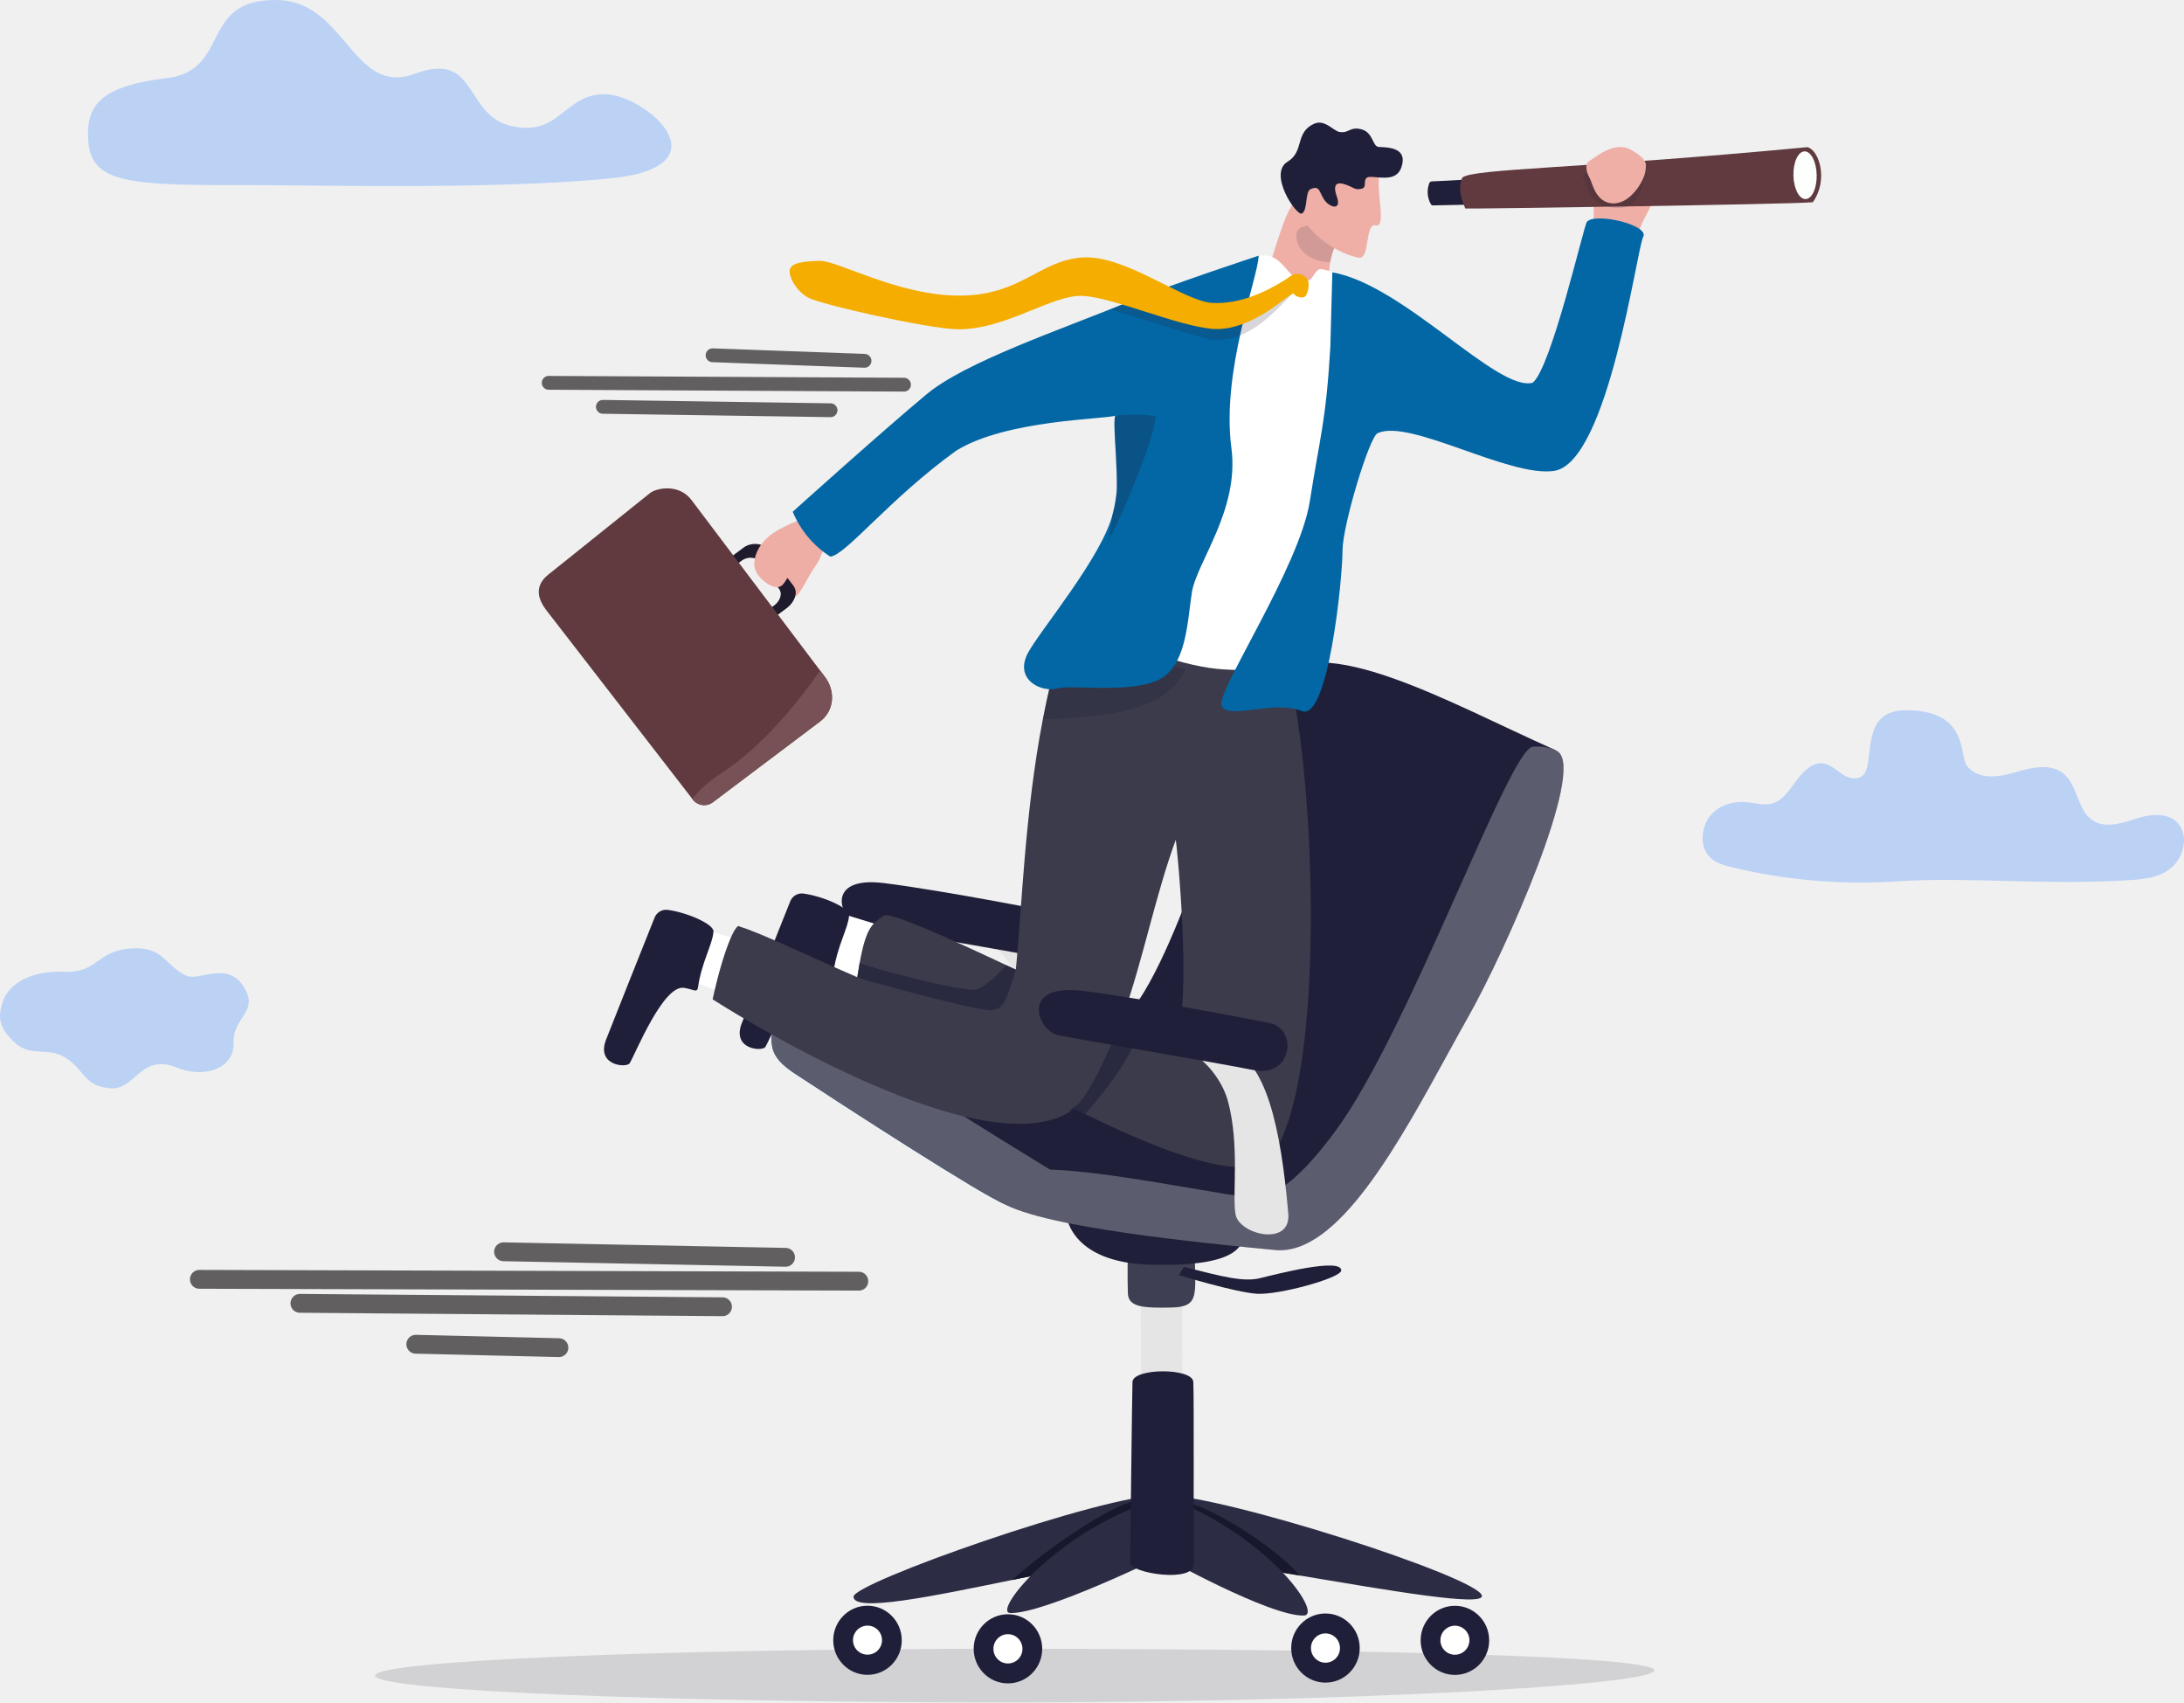
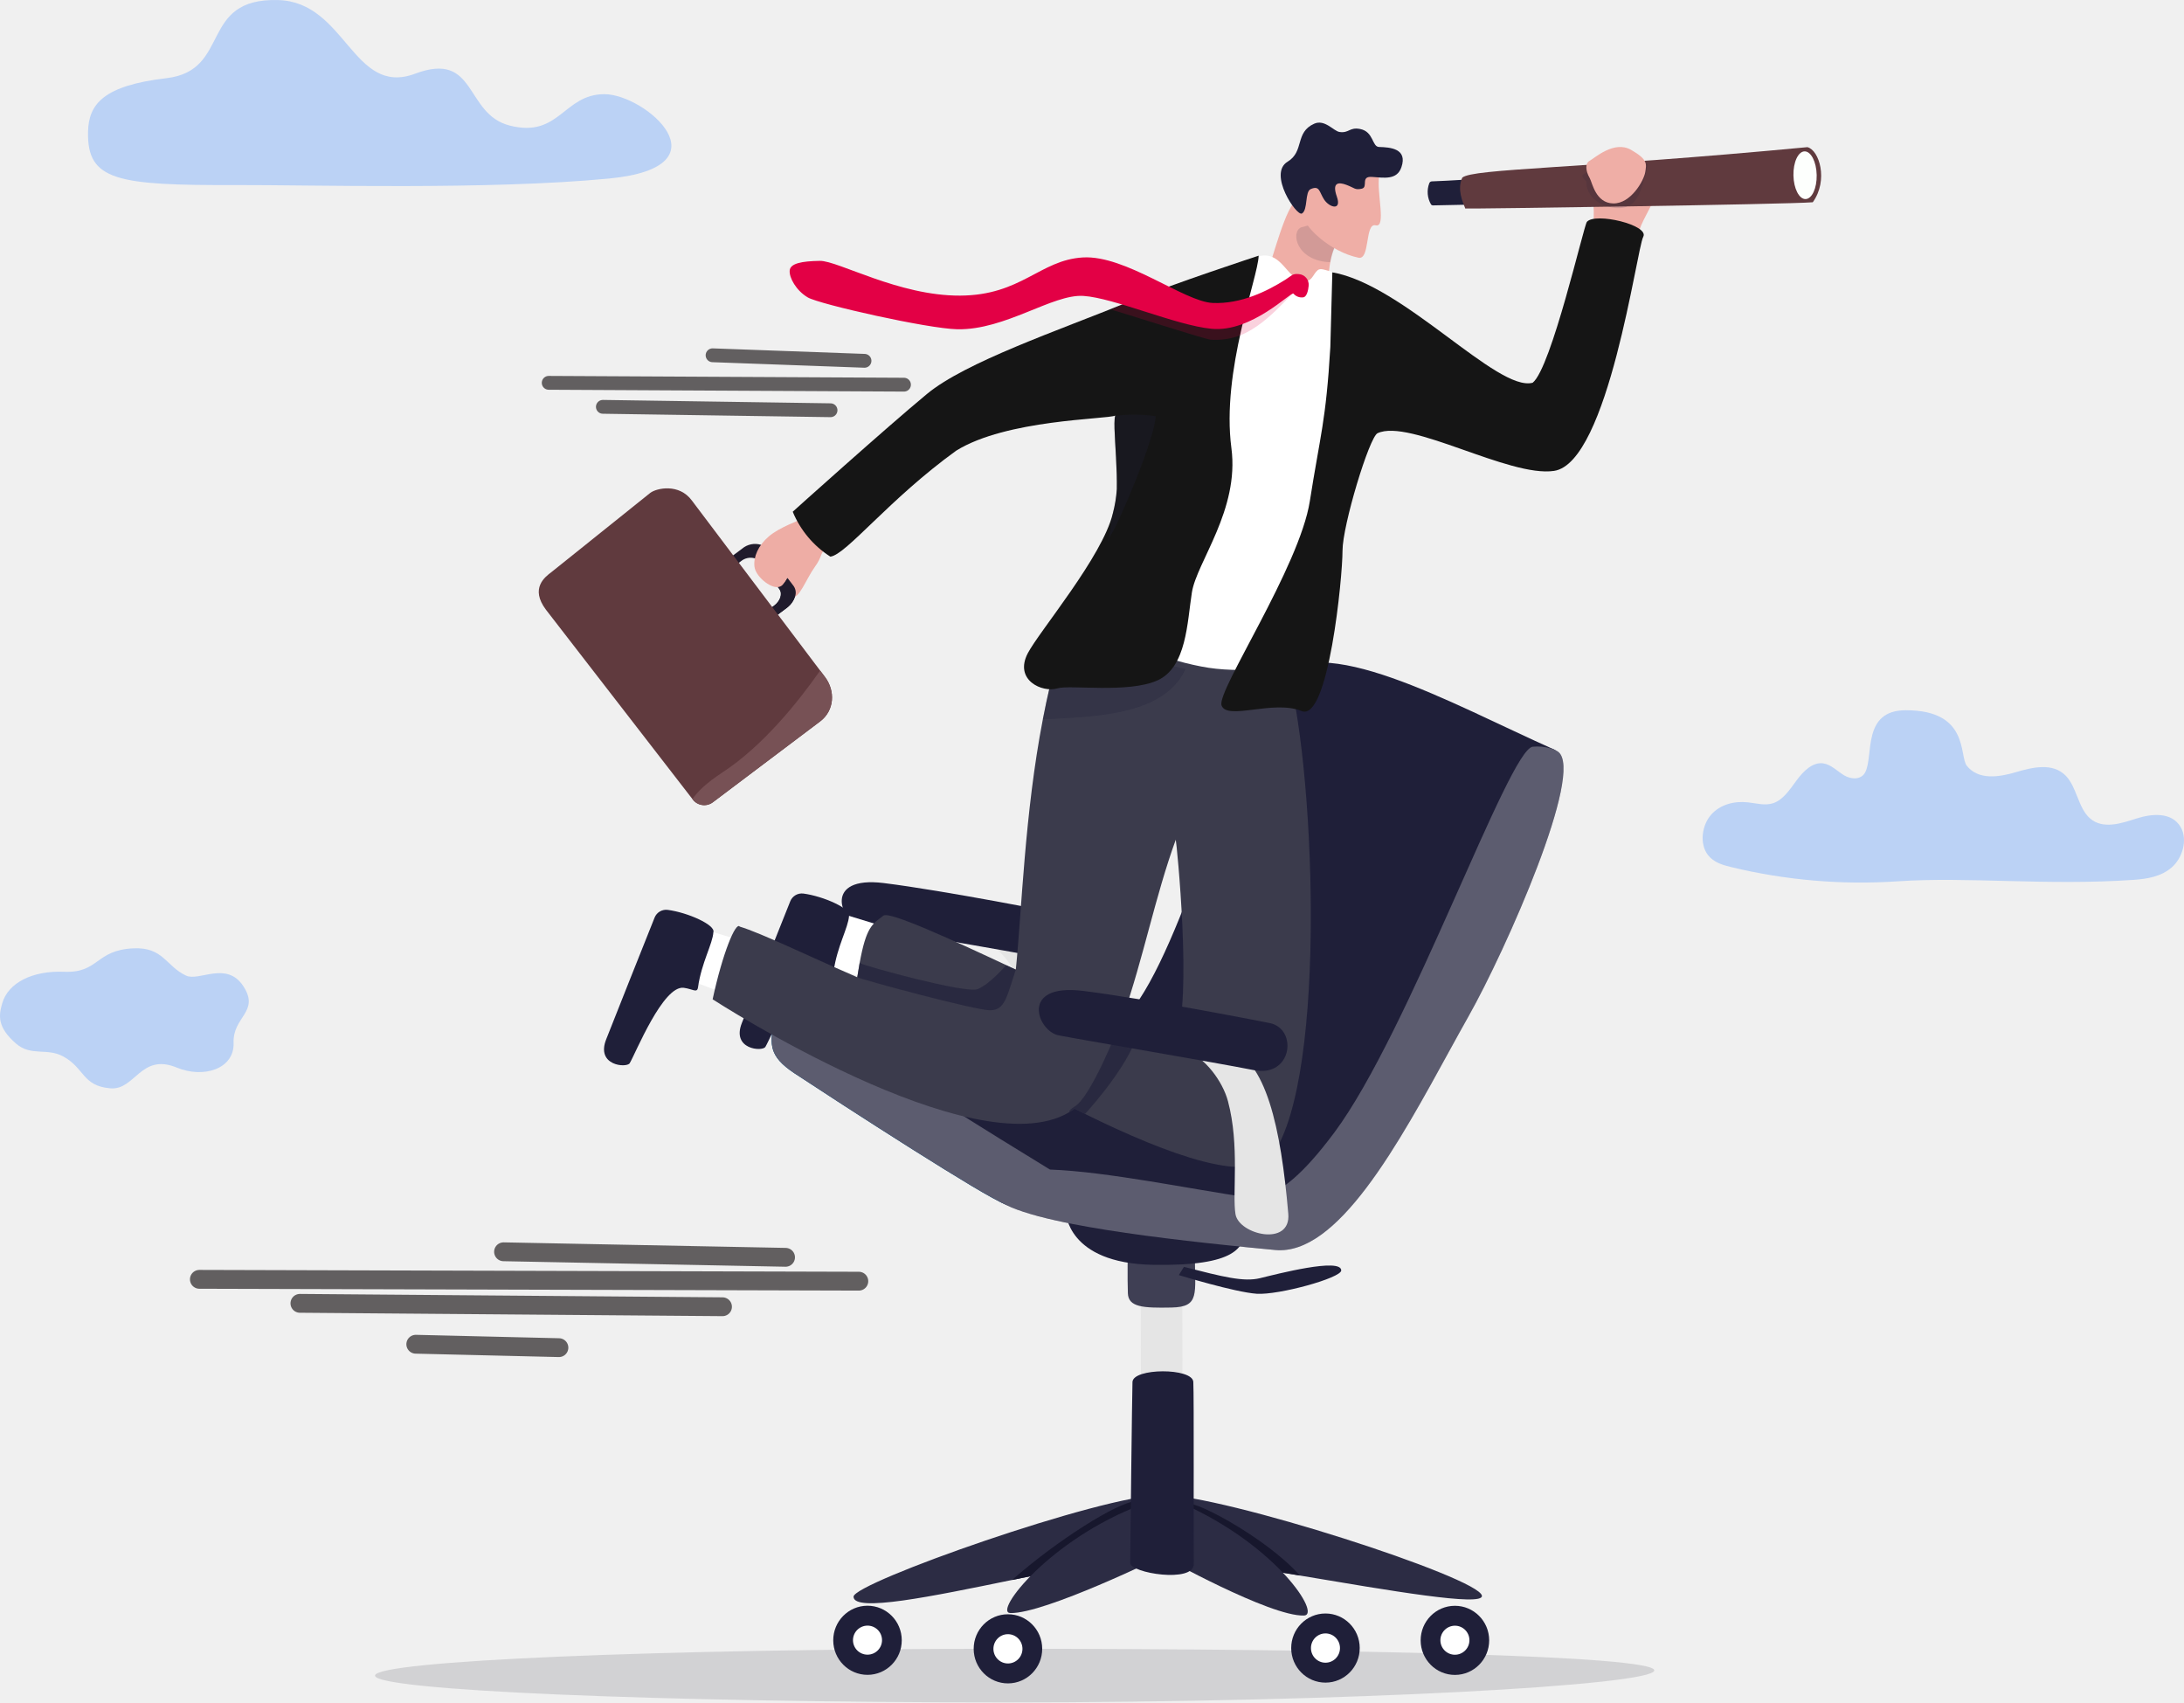
<svg xmlns="http://www.w3.org/2000/svg" width="579.881" height="451.918" viewBox="0 0 579.881 451.918">
  <defs>
-     <style>.a,.b{fill:#bbd2f5;}.a{fill-rule:evenodd;}.c{fill:#32323f;opacity:0.16;}.d,.o,.t,.u,.w{fill:#1f1f39;}.e,.i{fill:#fff;}.f{fill:#e5e5e5;}.g{fill:#0267a4;}.h{fill:#3f3f54;}.i{opacity:0.27;}.j{fill:#2c2c44;}.k{fill:#17172d;}.l{fill:#efaea6;}.m{fill:#603a3e;}.n{fill:#fdfffd;}.o{opacity:0.14;}.p{fill:#3b3b4c;}.q{fill:#201b2c;}.r{fill:#eeada5;}.s{fill:#775155;}.t{opacity:0.28;}.u{opacity:0.18;}.v{fill:#f4ad00;}.w{opacity:0.62;}.x,.y{fill:none;stroke:#231f20;stroke-linecap:round;stroke-linejoin:round;opacity:0.69;}.x{stroke-width:5px;}.y{stroke-width:3.67px;}</style>
+     <style>.a,.b{fill:#bbd2f5;}.a{fill-rule:evenodd;}.c{fill:#32323f;opacity:0.16;}.d,.o,.t,.x{fill:#1f1f39;}.e,.i{fill:#fff;}.f{fill:#e5e5e5;}.g{fill:#0267a4;}.h{fill:#3f3f54;}.i{opacity:0.27;}.j{fill:#2c2c44;}.k{fill:#17172d;}.l{fill:#efaea6;}.m{fill:#603a3e;}.n{fill:#fdfffd;}.o{opacity:0.14;}.p{fill:#3b3b4c;}.q{fill:#201b2c;}.r{fill:#eeada5;}.s{fill:#775155;}.t{opacity:0.28;}.u{fill:#151515;}.v,.w{fill:#e30045;}.v{opacity:0.18;}.x{opacity:0.62;}.y,.z{fill:none;stroke:#231f20;stroke-linecap:round;stroke-linejoin:round;opacity:0.69;}.y{stroke-width:5px;}.z{stroke-width:3.67px;}</style>
  </defs>
  <g transform="translate(-653.648 -404.886)">
    <g transform="translate(653.648 656.607)">
      <path class="a" d="M654.227,1157.929c-.915,3.205-1.381,6.254,3.667,10.656,3.94,3.436,8.158,1.1,12.425,3.356,5.828,3.084,5.1,7.919,12.677,8.528,6.54.525,8.036-9.45,17.573-5.515,7.2,2.972,15.348.333,15.1-6.575-.249-6.937,7-8.194,2.629-14.963-4.458-6.9-11.755-1.255-15.239-2.871-5.358-2.485-6.026-7.614-13.993-7.243-10.167.474-9.066,6.6-18.4,6.223C662.284,1149.184,655.8,1152.426,654.227,1157.929Z" transform="translate(-653.648 -1143.282)" />
    </g>
    <path class="b" d="M2031.482,1003.349a146.152,146.152,0,0,1-44.116-3.775c-2.261-.53-4.659-1.238-6.191-3.2-2.321-2.977-1.623-7.988.88-10.766s6.275-3.61,9.755-3.224c2.228.247,4.513.93,6.664.223,2.687-.884,4.467-3.68,6.268-6.115s4.241-4.843,7.018-4.461c2.08.286,3.72,2.068,5.572,3.184s4.541,1.235,5.6-.822c2.272-4.4-.917-16.464,10.785-16.464,16.891,0,14.132,12.143,16.166,14.72,3.082,3.906,8.569,3.046,13.034,1.724s9.782-2.576,13.226.916c2.987,3.029,3.295,8.582,6.471,11.35,3.381,2.946,8.183,1.374,12.28.051s9.378-1.809,11.755,2.212c1.994,3.371.507,8.267-2.327,10.737s-6.573,3.074-10.136,3.319C2071.048,1004.55,2050.041,1002.069,2031.482,1003.349Z" transform="translate(-874.036 -364.506)" />
    <path class="b" d="M859.3,429.886c10.88,0,33.238,19.3,1.286,22.39s-79.81,1.669-99.175,1.734c-31.61.106-39.452-1.187-39.2-14.1.146-7.474,4.181-12.315,20.845-14.276,17.334-2.039,8.479-21.318,29.64-20.733,18.023.5,19.862,25.732,36.353,19.548s13.038,10.669,25.1,13.762C847.405,441.608,848.425,429.886,859.3,429.886Z" transform="translate(-45.187 0)" />
    <path class="c" d="M1285.4,1694.508c0,3.932-80.14,8.5-172.478,8.5s-167.193-3.188-167.193-7.12,74.855-7.12,167.193-7.12S1285.4,1690.575,1285.4,1694.508Z" transform="translate(-192.511 -846.202)" />
    <g transform="translate(874.862 831.115)">
      <ellipse class="d" cx="9.097" cy="9.175" rx="9.097" ry="9.175" transform="translate(0 0.044) rotate(-0.138)" />
      <path class="e" d="M1318,1674.654a3.855,3.855,0,1,0,3.845-3.9A3.871,3.871,0,0,0,1318,1674.654Z" transform="translate(-1312.735 -1665.448)" />
    </g>
    <g transform="translate(877.138 639.079)">
      <path class="f" d="M1437.745,1173.276c-1.847-21.581-5.62-39.194-15.428-41.778s-18.2-2.07-10.589.545c4.941,1.7,9.462,7.818,10.8,12.845,3,11.235,1.055,23.309,1.9,28.482S1438.465,1181.691,1437.745,1173.276Z" transform="translate(-1374.841 -1116.869)" />
      <path class="d" d="M1367.549,1100.214c7.04,1.562,5.54,13.776-4.087,11.853s-44.024-7.734-49.289-8.785-9.957-13.2,6.223-11.192S1367.549,1100.214,1367.549,1100.214Z" transform="translate(-1309.232 -1091.867)" />
    </g>
    <rect class="f" width="11.049" height="44.726" transform="matrix(-1, 0.002, -0.002, -1, 967.658, 789.388)" />
    <path class="g" d="M1254.9,1197.274c-.314,4.879-1.313,7.972,5.84,12.695,1.862,1.229,6.089,3.995,11.443,7.462.566.368,1.147.743,1.739,1.125q1.632,1.055,3.368,2.172c1.759,1.133,3.585,2.306,5.445,3.5,2.66,1.7,5.39,3.441,8.094,5.152.514.323,1.028.649,1.54.971,11.006,6.942,21.272,13.2,24.256,14.352,2.67,1.033,6.925.812,10.615-.073h0a22.317,22.317,0,0,0,4.09-1.383h0c3.046-1.417,4.467-3.317,1.689-5-.812-.494-2.352-1.429-4.427-2.7-6.641-4.055-18.773-11.509-30.155-18.755q-.771-.488-1.536-.98c-6.273-4.008-12.231-7.9-16.8-11.065q-.89-.617-1.707-1.194c-3.781-2.669-6.32-4.681-6.837-5.58-1.318-2.293-5.594-3.7-9.485-3.865h0C1258.393,1193.946,1255.056,1194.9,1254.9,1197.274Z" transform="translate(-396.133 -520.159)" />
    <path class="h" d="M1549.737,1379.118c.026,10.469,1.393,13.865-6.22,14.019s-11.421-.108-11.566-3.779-.029-11.693-.029-11.693Z" transform="translate(-578.839 -641.157)" />
    <path class="d" d="M1531.6,1351.476c-.811,4.385-2.009,9.718-24.783,9.289s-23.05-13.98-23.05-13.98l17.441-1.027,28.348.9Z" transform="translate(-547.128 -620.127)" />
    <path class="d" d="M1573.139,1390.7c10.343,2.64,15.838,4.063,20.2,3s21.549-5.527,21.557-2.055c.005,2-16.62,6.582-22.435,6.192s-20.686-4.957-20.686-4.957Z" transform="translate(-605.133 -649.515)" />
    <path class="d" d="M1270.053,1016.143c1.211,2.63,7.508,7.634,15.685,13.217q.847.578,1.721,1.163c5.267,3.536,11.183,7.25,16.963,10.7q.781.467,1.559.928c11.8,6.98,22.736,12.689,26.018,13.327h0c1.774.354-2,4.94,3.568,8.155h0a13.17,13.17,0,0,0,1.689.811h0a25.216,25.216,0,0,0,4.582,1.276,289.526,289.526,0,0,0,31.953,4.269c6.492.506,12.211.736,16.9.822,0,0,0,0,0,0,4.406.082,7.9.035,10.259-.03h0c2.254-.063,3.477-.141,3.477-.141l56.812-108.5,11.513-16.966s.145,1.1.142,1.107c-.665-.293-2.993.248-3.673-.056,0,0,3.591-2.224,3.589-2.224-28.711-12.8-61.978-32.062-75.423-18.861-6.425,6.308-20.743,63.316-35.052,84.995a58.448,58.448,0,0,1-9.639,11.682,17.42,17.42,0,0,1-7.494,4.2,9.593,9.593,0,0,1-3.7.109c-2.539-.43-5.514-1.006-8.783-1.673-5.181-1.06-11.1-2.354-17.184-3.67l-1.8-.389c-6.76-1.458-13.656-2.92-19.918-4.1q-1.048-.195-2.071-.382c-8.826-1.606-16.154-2.558-19.659-1.994h0C1270.277,1014.212,1269.487,1014.914,1270.053,1016.143Z" transform="translate(-406.152 -339.979)" />
    <path class="d" d="M1425.055,1103.113c-1.515,7.846,35.464,12.913,75.58,16.7,8.242.777,16.384-6.2,24.144-16.43,2.055-2.711,4.084-5.651,6.082-8.736,7.609-11.753,14.753-25.608,21.136-36.927,9.89-17.538,30.852-64.9,23.753-70.174v0a.006.006,0,0,0-.005,0,5.79,5.79,0,0,0-2-.889,12.746,12.746,0,0,0-4.729-.443c-6.38.669-32.773,75.644-52.631,102.344-2.122,2.852-4.221,5.462-6.286,7.743-5.865,6.479-11.463,10.316-16.558,9.581-17.459-2.514-45.27-8.527-59.508-7.313h-.005C1428.94,1098.994,1425.587,1100.348,1425.055,1103.113Z" transform="translate(-508.403 -383.105)" />
    <path class="d" d="M1254.9,1197.274c-.314,4.879-1.313,7.972,5.84,12.695,1.862,1.229,6.089,3.995,11.443,7.462.566.368,1.147.743,1.739,1.125q1.632,1.055,3.368,2.172c1.759,1.133,3.585,2.306,5.445,3.5,2.66,1.7,5.39,3.441,8.094,5.152.514.323,1.028.649,1.54.971,11.006,6.942,21.272,13.2,24.256,14.352,2.67,1.033,6.925.812,10.615-.073h0a22.317,22.317,0,0,0,4.09-1.383h0c3.046-1.417,4.467-3.317,1.689-5-.812-.494-2.352-1.429-4.427-2.7-6.641-4.055-18.773-11.509-30.155-18.755q-.771-.488-1.536-.98c-6.273-4.008-12.231-7.9-16.8-11.065q-.89-.617-1.707-1.194c-3.781-2.669-6.32-4.681-6.837-5.58-1.318-2.293-5.594-3.7-9.485-3.865h0C1258.393,1193.946,1255.056,1194.9,1254.9,1197.274Z" transform="translate(-396.133 -520.159)" />
    <path class="i" d="M1463.479,987.542v0a.005.005,0,0,0,0,0,5.792,5.792,0,0,0-2-.889,12.746,12.746,0,0,0-4.729-.443c-6.38.669-32.773,75.643-52.631,102.344-2.122,2.852-4.221,5.462-6.286,7.743-5.864,6.479-11.462,10.316-16.558,9.581-14.992-2.159-37.611-6.894-52.721-7.421-6.652-4.063-18.748-11.495-30.1-18.721q-.771-.488-1.536-.98c-6.273-4.008-12.231-7.9-16.8-11.065q-.89-.616-1.707-1.194c-3.781-2.669-6.32-4.681-6.837-5.58-1.318-2.294-5.594-3.7-9.485-3.865h0c-3.684-.155-7.021.8-7.175,3.173-.314,4.879-1.313,7.972,5.84,12.695,1.862,1.229,6.089,3.995,11.443,7.462.566.368,1.147.743,1.739,1.125q1.632,1.055,3.368,2.172c1.759,1.133,3.585,2.306,5.445,3.5,2.66,1.7,5.39,3.441,8.094,5.152.514.324,1.028.65,1.54.971,10.328,6.514,20,12.424,23.621,14.081,9.74,5.5,40.034,9.385,72.372,12.434,8.242.777,16.384-6.2,24.144-16.43,2.055-2.711,4.084-5.651,6.082-8.736,7.609-11.753,14.753-25.608,21.136-36.927C1449.617,1040.177,1470.579,992.815,1463.479,987.542Z" transform="translate(-396.133 -383.105)" />
    <path class="j" d="M1318.433,1595.985c.01,4.256,20.828-.072,42.087-4.433,9.274-1.9,18.631-3.81,26.381-5.015a79.765,79.765,0,0,1,13.462-1.249c5.185.168,14.195,1.446,24.463,3.092,3.9.625,7.987,1.3,12.113,1.993,23.7,3.966,48.74,8.336,48.338,5.368-.658-4.845-68.87-26.805-84.953-26.766C1384.426,1569.014,1318.424,1592.27,1318.433,1595.985Z" transform="translate(-438.158 -767.248)" />
    <g transform="translate(912.151 833.383)">
      <ellipse class="d" cx="9.097" cy="9.175" rx="9.097" ry="9.175" transform="translate(0 0.044) rotate(-0.138)" />
      <ellipse class="e" cx="3.854" cy="3.888" rx="3.854" ry="3.888" transform="translate(5.254 5.32) rotate(-0.156)" />
    </g>
    <g transform="translate(996.457 833.177)">
      <ellipse class="d" cx="9.097" cy="9.175" rx="9.097" ry="9.175" transform="translate(0 0.046) rotate(-0.144)" />
      <ellipse class="e" cx="3.854" cy="3.888" rx="3.854" ry="3.888" transform="translate(5.256 5.32) rotate(-0.141)" />
    </g>
    <g transform="translate(1030.828 831.134)">
      <ellipse class="d" cx="9.097" cy="9.175" rx="9.097" ry="9.175" transform="translate(0 0.044) rotate(-0.138)" />
      <path class="e" d="M1775.507,1674.711a3.854,3.854,0,1,0,3.845-3.9A3.871,3.871,0,0,0,1775.507,1674.711Z" transform="translate(-1770.243 -1665.504)" />
    </g>
    <path class="k" d="M1441.891,1594.659c9.274-1.9,18.631-3.81,26.381-5.016l8.807-3.267s3.09-12.929-2.111-12.684C1469.951,1573.926,1453.785,1584.184,1441.891,1594.659Z" transform="translate(-519.529 -770.355)" />
    <path class="k" d="M1594.956,1592.681c3.9.625,7.987,1.3,12.113,1.993-8.984-10.205-30.067-21.355-30.5-18.8C1576.241,1577.762,1587.987,1587.242,1594.956,1592.681Z" transform="translate(-608.288 -771.549)" />
    <path class="j" d="M1564.836,1576.584c24.484,11.135,36.225,29.267,31.611,29.423-9.044.3-37.684-15.7-37.684-15.7Z" transform="translate(-596.559 -772.263)" />
    <path class="j" d="M1473.676,1576.667c-24.224,9.148-39.366,28.6-34.751,28.729,9.045.261,40.308-15.038,40.308-15.038Z" transform="translate(-517.03 -772.318)" />
    <path class="d" d="M1550.674,1475.519c.21,3.774.031,40.731.125,48.346.063,5.15-16.889,2.41-16.877-.284.016-3.674.491-44.253.6-48.022S1550.465,1471.745,1550.674,1475.519Z" transform="translate(-580.186 -703.8)" />
    <g transform="translate(796.699 437.436)">
      <g transform="translate(0)">
        <path class="l" d="M1906.367,551.712c.993-3.128,4.593-8.421,5.136-11.683s-7.67-6.3-11.751-4.4-6.028,4.734-5.6,8.549a62.745,62.745,0,0,1-.272,10.32l8.034,4.169Z" transform="translate(-1614.131 -523.221)" />
        <g transform="translate(236.035 6.509)">
          <path class="d" d="M1776.154,544.677c-3.341.235-7.935.429-9.424.49a.736.736,0,0,0-.669.492,6.547,6.547,0,0,0,.474,5.649.713.713,0,0,0,.566.236c2.238-.053,7.537-.156,9.525-.195a.716.716,0,0,0,.715-.759l-.4-5.255A.726.726,0,0,0,1776.154,544.677Z" transform="translate(-1765.656 -536.08)" />
          <g transform="translate(8.579)">
            <path class="m" d="M1791.414,527.555c-1.442,3.1.123,6.5.8,8.2,1.164.119,85.416-1.093,92.261-1.661,4.218-5.885,1.7-13.86-1.425-14.628C1821.841,525.267,1794.289,525.126,1791.414,527.555Z" transform="translate(-1790.823 -519.462)" />
            <path class="n" d="M2050.472,529.138c.071,3.5,1.51,6.308,3.214,6.28s3.029-2.886,2.958-6.382-1.51-6.308-3.215-6.28S2050.4,525.641,2050.472,529.138Z" transform="translate(-1961.955 -521.633)" />
          </g>
        </g>
        <g transform="translate(277.088 6.469)">
          <path class="o" d="M1903.487,532.556c-.047.221-.1.436-.146.651-1.652,7.346-2.929,10.3-6.419,10.958-3.591.678-9.868-1.633-9.774-6.935-3.823-3.361,4.005-1.644,2.086-3.861,8.406-1.557,8.337.278,10.765-.166.061-.009.122-.021.179-.034.041-.006.081-.012.122-.021a.523.523,0,0,0,.078-.015c.088-.015.132-.025.132-.025h.02C1902.361,532.764,1903.487,532.556,1903.487,532.556Z" transform="translate(-1886.08 -528.053)" />
          <path class="l" d="M1890.1,522.982c1.242-.648,6.455-5.469,10.954-2.877s4.106,3.716,3.767,5.915-3.807,8.4-8.5,8.309-5.559-5.531-6.247-6.728C1888.909,525.575,1888.858,523.63,1890.1,522.982Z" transform="translate(-1888.126 -519.346)" />
        </g>
        <g transform="translate(191.275)">
          <path class="l" d="M1644.535,588.462l-10.176-9.288c2.61-5.513,5.746-19.884,9.038-24.342,3.612-4.891,3.946-4.365,3.946-4.365l5.759,9.044,2.71,4.256a15.947,15.947,0,0,0-2.455,6.043,33.093,33.093,0,0,0-.255,11.844C1653.638,585.437,1644.535,588.462,1644.535,588.462Z" transform="translate(-1634.359 -533.378)" />
          <path class="o" d="M1674.85,581.284a22.1,22.1,0,0,0-2.585,6.667c-9.044-.3-10.593-8.1-7.693-9.264a60.036,60.036,0,0,1,7.568-1.659Z" transform="translate(-1653.398 -550.895)" />
          <g transform="translate(5.717)">
            <path class="l" d="M1688.061,533.678c-.682,4.376,1.971,13.711-.924,13s-1.431,9.248-4.539,8.6c-7.532-1.569-14.982-8.382-15.077-12.225s2.867-13.791,2.867-13.791Z" transform="translate(-1661.931 -519.412)" />
            <path class="d" d="M1668.563,516.886c2.289.848,2.228,1.423,4.072,1.025s-.459-3.367,2.743-3.128,6.628.87,7.8-2.575c1.7-4.985-3.011-5.288-5.946-5.376-1.888-.056-1.388-4.068-5.02-4.772-2.848-.553-2.917,1.172-5.479.791-1.548-.23-3.9-3.444-6.709-2.194-5.2,2.318-2.551,7.365-7.072,10.09-5.273,3.179,2.408,14.559,3.813,13.75,1.64-.944.73-5.786,2.327-6.482,2.407-1.05,2.242.746,3.559,2.766,1.406,2.158,4.744,3.079,3.386-.76S1666.492,516.118,1668.563,516.886Z" transform="translate(-1651.128 -500.369)" />
          </g>
        </g>
        <path class="l" d="M1437.644,1161.925c5.209,2.134,18.922,5.839,18.922,5.839l4.8-14.084-20.646-5.377-9.324,7.459Z" transform="translate(-1309.313 -927.421)" />
        <g transform="translate(17.323 208.955)">
          <path class="e" d="M1180.3,1142.2c5.117,2.348,18.665,6.616,18.665,6.616l5.38-13.873-20.407-6.226-9.624,7.066Z" transform="translate(-1157.191 -1123.466)" />
          <path class="d" d="M1149.041,1133.921c-.225,1.587-1.37.437-3.771.111-5.5-.746-12.817,17.434-14.352,20.005-.792,1.328-9.061.714-6.249-6.337,2.432-6.1,10.149-25.658,12.853-32.313a3.3,3.3,0,0,1,3.484-2.042c5.315.7,12.7,3.993,12.122,5.921C1152.919,1122.441,1149.978,1127.309,1149.041,1133.921Z" transform="translate(-1124.088 -1113.317)" />
        </g>
        <g transform="translate(53.344 204.625)">
          <path class="e" d="M1285.964,1129.5c5.117,2.348,18.665,6.617,18.665,6.617l5.38-13.873-20.406-6.226-9.625,7.067Z" transform="translate(-1262.856 -1110.764)" />
          <path class="d" d="M1254.707,1121.219c-.225,1.587-1.37.437-3.771.111-5.5-.746-12.817,17.434-14.352,20.006-.793,1.327-9.062.714-6.25-6.338,2.432-6.1,10.149-25.658,12.852-32.313a3.3,3.3,0,0,1,3.484-2.042c5.316.7,12.7,3.993,12.123,5.921C1258.585,1109.738,1255.644,1114.607,1254.707,1121.219Z" transform="translate(-1229.754 -1100.615)" />
        </g>
        <path class="p" d="M1360.838,910.518l-12.1-5.842s-25.975-.028-39.809,1.284c-4.833.457-8.183,1.073-8.437,1.916-1.558,5.194-2.921,11.092-4.141,17.371-4.848,25.033-5.611,51.159-7.173,66.443-17.248-8.107-33.545-15.539-35.139-14.335-2.992,2.261-4.578,2.957-6.33,12.574-.207,1.133-.417,2.388-.632,3.787-13.091-5.687-25.641-11.787-31.2-13.444-1.057-1.4-4.558,7.023-7.2,19.3,0,0,69.372,44.983,94.632,30a17.025,17.025,0,0,0,1.45-.966q1.407.709,2.806,1.4c22.589,11.14,44.125,18.762,49.768,10.837C1372.172,1019.989,1368.453,934.8,1360.838,910.518Zm-29.214,99.608c-.278.6-3.958-.735-9.581-3.176-1.439-.628-3-1.323-4.67-2.078.075-.219.151-.437.231-.656v0c5.528-15.837,8.5-31.745,14.041-47.006l0,.008C1331.827,957.52,1336.147,1000.206,1331.624,1010.125Z" transform="translate(-1162.515 -766.847)" />
        <g transform="translate(0 97.083)">
          <path class="q" d="M1225.253,850.035l3.924-2.926,2.3-1.713c.13-.1.256-.2.377-.3a5.977,5.977,0,0,0,1.853-2.729,3.073,3.073,0,0,0-.345-2.771l-1.425-1.913-.218-.294-5.906-7.927a2.61,2.61,0,0,0-1.114-.856,5.328,5.328,0,0,0-5.01,1.015l-2.375,1.772-3.827,2.849,1.483,1.992,3.842-2.861.546-.4a4,4,0,0,1,3.711-.776,1.972,1.972,0,0,1,.867.654l5.209,6.987.436.588c.868,1.17.232,3.118-1.429,4.351l-.473.351-3.888,2.9-.024.018Z" transform="translate(-1165.689 -813.612)" />
          <path class="r" d="M1260.308,815.886c-2,2.108-.915,2.218-3.165,5.35s-4.294,8.838-5.95,7.7-.845-3.7-1.082-4.71-.594,2.025-2.708,2.266-5.949-2.87-6.225-5.466,1-5.578,3.818-7.989,7.877-4.165,9.374-4.9S1260.308,815.886,1260.308,815.886Z" transform="translate(-1183.914 -800.276)" />
          <path class="q" d="M1249.1,864.794l2.3-1.713c.13-.1.256-.2.377-.3a5.973,5.973,0,0,0,1.876-2.736,3.075,3.075,0,0,0-.347-2.779l-1.446-1.9-.043-.058-.111-.143-.535.717,0,.008-.721.967-.919,1.232c.868,1.17.226,3.117-1.427,4.354l-.5.369-3.891,2.9,1.483,1.992Z" transform="translate(-1185.609 -831.297)" />
          <path class="m" d="M1147.969,847.036,1119.5,868.487a3.826,3.826,0,0,1-5.358-.753l-.069-.092-38.881-50.25c-4.314-5.725-.243-8.734,1.443-10l26.25-21.038c1.689-1.273,7.663-2.581,11.051,2.047l34.047,45.128,1.28,1.693C1152.072,838.946,1151.787,844.159,1147.969,847.036Z" transform="translate(-1073.274 -785.152)" />
          <path class="s" d="M1226.851,940.56l-28.469,21.451a3.826,3.826,0,0,1-5.358-.753l-.069-.092c1.241-1.855,3.62-4.234,8.034-7.122,10.669-6.984,19.986-18.582,25.876-26.994l1.28,1.693C1230.954,932.47,1230.669,937.683,1226.851,940.56Z" transform="translate(-1152.155 -878.676)" />
        </g>
        <path class="t" d="M1465.851,927.73c1.217-6.283,2.586-12.179,4.143-17.372.253-.843,3.6-1.461,8.434-1.917l25.3,5.944C1497.962,927.14,1478.207,927.013,1465.851,927.73Z" transform="translate(-1332.021 -769.328)" />
        <path class="e" d="M1558.585,603.864c5.287-.641,6.649,5.96,10.755,6.74,2.492.474,2.706-1.805,4.021-2.885.81-.665,2.1.072,4.074.487,5.186,1.092-7.5,104.461-7.5,104.461s-15.024,2.224-25.577.6-26.985-7.689-26.1-11.338,29.753-93.981,29.753-93.981S1553.3,604.5,1558.585,603.864Z" transform="translate(-1366.538 -568.554)" />
-         <path class="g" d="M1387.548,655.064c2.174,16.4-9.22,30.277-10.488,38.3-1.254,7.924-1.387,19.908-9.179,23.378s-23.239,1.092-26.529,2.1c-4,1.222-11.6-2.175-7.859-9.335,3.03-5.805,19.843-25.672,22.573-37.1a33.448,33.448,0,0,0,1.059-6.442c.023-1.3.009-2.642-.026-3.983-.16-6.035-.786-12.076-.551-14.644l0-.021a3.843,3.843,0,0,1,.137-.8c.008-.027.017-.055.024-.075-2.489,1-28.9,1.026-42.225,9.3-17.835,12.879-29.187,27.613-33.415,28.138a25.835,25.835,0,0,1-9.993-11.923c-.006-.015,24.717-22.228,35.651-31.274,10.248-8.479,34.922-16.853,53.261-24.327,12.363-5.038,34.8-12.374,34.8-12.374C1394.636,609.835,1384.825,634.518,1387.548,655.064Z" transform="translate(-1203.646 -568.662)" />
+         <path class="u" d="M1387.548,655.064c2.174,16.4-9.22,30.277-10.488,38.3-1.254,7.924-1.387,19.908-9.179,23.378s-23.239,1.092-26.529,2.1c-4,1.222-11.6-2.175-7.859-9.335,3.03-5.805,19.843-25.672,22.573-37.1a33.448,33.448,0,0,0,1.059-6.442c.023-1.3.009-2.642-.026-3.983-.16-6.035-.786-12.076-.551-14.644l0-.021a3.843,3.843,0,0,1,.137-.8c.008-.027.017-.055.024-.075-2.489,1-28.9,1.026-42.225,9.3-17.835,12.879-29.187,27.613-33.415,28.138a25.835,25.835,0,0,1-9.993-11.923c-.006-.015,24.717-22.228,35.651-31.274,10.248-8.479,34.922-16.853,53.261-24.327,12.363-5.038,34.8-12.374,34.8-12.374C1394.636,609.835,1384.825,634.518,1387.548,655.064Z" transform="translate(-1203.646 -568.662)" />
        <path class="t" d="M1518.559,728.134l-.159,1.065,0,.01c-.175,2.694.417,8.544.573,14.393.033,1.34.047,2.68.025,3.982a33.346,33.346,0,0,1-1.059,6.44c-.531,2.223-.577,4.823-1.261,7.453.362-.381.163-.922.547-1.429,2.057-2.722,11.9-25.918,12.089-31.818A35.932,35.932,0,0,0,1518.559,728.134Z" transform="translate(-1365.519 -650.276)" />
        <g transform="translate(66.608 35.764)">
-           <path class="u" d="M1567.882,626.459c-.486-.448-7.617,9.428-15.551,11.816a18.526,18.526,0,0,1-6.793.771c-1.432-.111-23.877-7.306-26.317-7.985,7.472-3.6,6.571-2.23,10.461-4.044,5.793,2.874,12.616,5.008,16.169,5.168a25.6,25.6,0,0,0,7.613-.859A42.6,42.6,0,0,0,1565.192,626c1.589-1,2.086-2.825,3.778-2.629C1571.215,623.627,1568.508,627.031,1567.882,626.459Z" transform="translate(-1433.805 -617.194)" />
-           <path class="v" d="M1406.463,612.878a2.812,2.812,0,0,0-2.627-3.15c-1.691-.195-1.934.468-3.525,1.469-4.779,3.007-11.762,6.53-19.342,6.188s-23.074-12.766-34.476-12.077-16.289,10.06-32.6,10.131-32.4-9.306-37.219-9.226-7.827.668-8,2.547,1.693,5.319,4.789,7.149,31.861,8.3,39.7,8.461c12.791.255,25.314-9.385,33.5-8.852s24.457,7.789,34,8.727c10.645,1.046,21.138-9.916,21.761-9.343a2.9,2.9,0,0,0,2.6.993C1405.991,615.8,1406.366,613.945,1406.463,612.878Z" transform="translate(-1268.661 -605.279)" />
+           <path class="v" d="M1567.882,626.459c-.486-.448-7.617,9.428-15.551,11.816a18.526,18.526,0,0,1-6.793.771c-1.432-.111-23.877-7.306-26.317-7.985,7.472-3.6,6.571-2.23,10.461-4.044,5.793,2.874,12.616,5.008,16.169,5.168a25.6,25.6,0,0,0,7.613-.859A42.6,42.6,0,0,0,1565.192,626c1.589-1,2.086-2.825,3.778-2.629C1571.215,623.627,1568.508,627.031,1567.882,626.459Z" transform="translate(-1433.805 -617.194)" />
+           <path class="w" d="M1406.463,612.878a2.812,2.812,0,0,0-2.627-3.15c-1.691-.195-1.934.468-3.525,1.469-4.779,3.007-11.762,6.53-19.342,6.188s-23.074-12.766-34.476-12.077-16.289,10.06-32.6,10.131-32.4-9.306-37.219-9.226-7.827.668-8,2.547,1.693,5.319,4.789,7.149,31.861,8.3,39.7,8.461c12.791.255,25.314-9.385,33.5-8.852s24.457,7.789,34,8.727c10.645,1.046,21.138-9.916,21.761-9.343a2.9,2.9,0,0,0,2.6.993C1405.991,615.8,1406.366,613.945,1406.463,612.878Z" transform="translate(-1268.661 -605.279)" />
        </g>
-         <path class="g" d="M1716.9,579.87c-1.721,3.134-9.235,59.934-23.658,62.12-11.912,1.805-38.4-13.981-46.882-10-2.2,1.033-9.313,24.532-9.3,31.183.017,7.005-3.731,45.486-10.844,42.572-7.521-3.078-19.814,2.591-21.275-1.5-1.358-3.8,20.7-36.74,23.44-54.221s4.29-21.189,5.444-40.912l.531-19.833c18.959,3.316,43.8,31.817,53.191,29.312,4.971-3.929,13.56-41.7,14.4-42.707C1704.122,573.288,1718.627,576.737,1716.9,579.87Z" transform="translate(-1423.655 -549.54)" />
+         <path class="u" d="M1716.9,579.87c-1.721,3.134-9.235,59.934-23.658,62.12-11.912,1.805-38.4-13.981-46.882-10-2.2,1.033-9.313,24.532-9.3,31.183.017,7.005-3.731,45.486-10.844,42.572-7.521-3.078-19.814,2.591-21.275-1.5-1.358-3.8,20.7-36.74,23.44-54.221s4.29-21.189,5.444-40.912l.531-19.833c18.959,3.316,43.8,31.817,53.191,29.312,4.971-3.929,13.56-41.7,14.4-42.707C1704.122,573.288,1718.627,576.737,1716.9,579.87Z" transform="translate(-1423.655 -549.54)" />
      </g>
-       <path class="w" d="M1505,1199.4c-1.781,8.779-12.288,20.653-14.482,23.058q-1.4-.691-2.806-1.4a17.007,17.007,0,0,1-1.451.965c-.02-.294.254-.687.978-1.2.171-.123.365-.254.588-.389,4.34-2.667,11.529-20.86,12.4-23.153.048-.123.075-.2.084-.226,0,0,.091-.147.25-.385-.079.219-.155.437-.23.656C1502,1198.076,1503.563,1198.771,1505,1199.4Z" transform="translate(-1345.473 -959.296)" />
-       <path class="w" d="M1363.411,1156.516c-2.412,7.459-2.941,10.623-6.633,10.8s-34.547-8.23-35.469-8.775c.215-1.4.425-2.655.632-3.787a.911.911,0,0,1,.2.079c1.761.878,27.954,8.087,31.121,6.855s7.559-6.33,7.559-6.33Z" transform="translate(-1236.753 -931.674)" />
+       <path class="x" d="M1505,1199.4c-1.781,8.779-12.288,20.653-14.482,23.058q-1.4-.691-2.806-1.4a17.007,17.007,0,0,1-1.451.965c-.02-.294.254-.687.978-1.2.171-.123.365-.254.588-.389,4.34-2.667,11.529-20.86,12.4-23.153.048-.123.075-.2.084-.226,0,0,.091-.147.25-.385-.079.219-.155.437-.23.656C1502,1198.076,1503.563,1198.771,1505,1199.4Z" transform="translate(-1345.473 -959.296)" />
+       <path class="x" d="M1363.411,1156.516c-2.412,7.459-2.941,10.623-6.633,10.8s-34.547-8.23-35.469-8.775c.215-1.4.425-2.655.632-3.787a.911.911,0,0,1,.2.079c1.761.878,27.954,8.087,31.121,6.855s7.559-6.33,7.559-6.33Z" transform="translate(-1236.753 -931.674)" />
    </g>
    <g transform="translate(929.47 667.693)">
      <path class="f" d="M1598.061,1261.523c-1.944-22.724-5.918-41.27-16.245-43.991s-19.164-2.179-11.149.574c5.2,1.787,9.963,8.232,11.375,13.526,3.155,11.83,1.111,24.543,2,29.991S1598.819,1270.383,1598.061,1261.523Z" transform="translate(-1531.826 -1202.128)" />
      <path class="d" d="M1524.148,1184.591c7.412,1.645,5.833,14.505-4.3,12.481s-46.356-8.144-51.9-9.251-10.484-13.9,6.553-11.785S1524.148,1184.591,1524.148,1184.591Z" transform="translate(-1462.743 -1175.801)" />
    </g>
    <g transform="translate(706.584 737.181)">
-       <line class="x" x2="74.879" y2="1.47" transform="translate(80.761)" />
-       <line class="x" x2="175.095" y2="0.49" transform="translate(0 7.314)" />
-       <line class="x" x2="112.205" y2="0.905" transform="translate(26.694 13.686)" />
+       <line class="y" x2="74.879" y2="1.47" transform="translate(80.761)" />
+       <line class="y" x2="175.095" y2="0.49" transform="translate(0 7.314)" />
+       <line class="y" x2="112.205" y2="0.905" transform="translate(26.694 13.686)" />
    </g>
    <g transform="translate(799.334 499.197)">
-       <line class="y" x2="40.342" y2="1.47" transform="translate(43.511 0)" />
-       <line class="y" x2="94.334" y2="0.49" transform="translate(0 7.314)" />
-       <line class="y" x2="60.452" y2="0.905" transform="translate(14.382 13.686)" />
+       <line class="z" x2="40.342" y2="1.47" transform="translate(43.511 0)" />
+       <line class="z" x2="94.334" y2="0.49" transform="translate(0 7.314)" />
+       <line class="z" x2="60.452" y2="0.905" transform="translate(14.382 13.686)" />
    </g>
-     <line class="x" x1="38.005" y1="0.905" transform="translate(764.044 761.726)" />
+     <line class="y" x1="38.005" y1="0.905" transform="translate(764.044 761.726)" />
  </g>
</svg>
